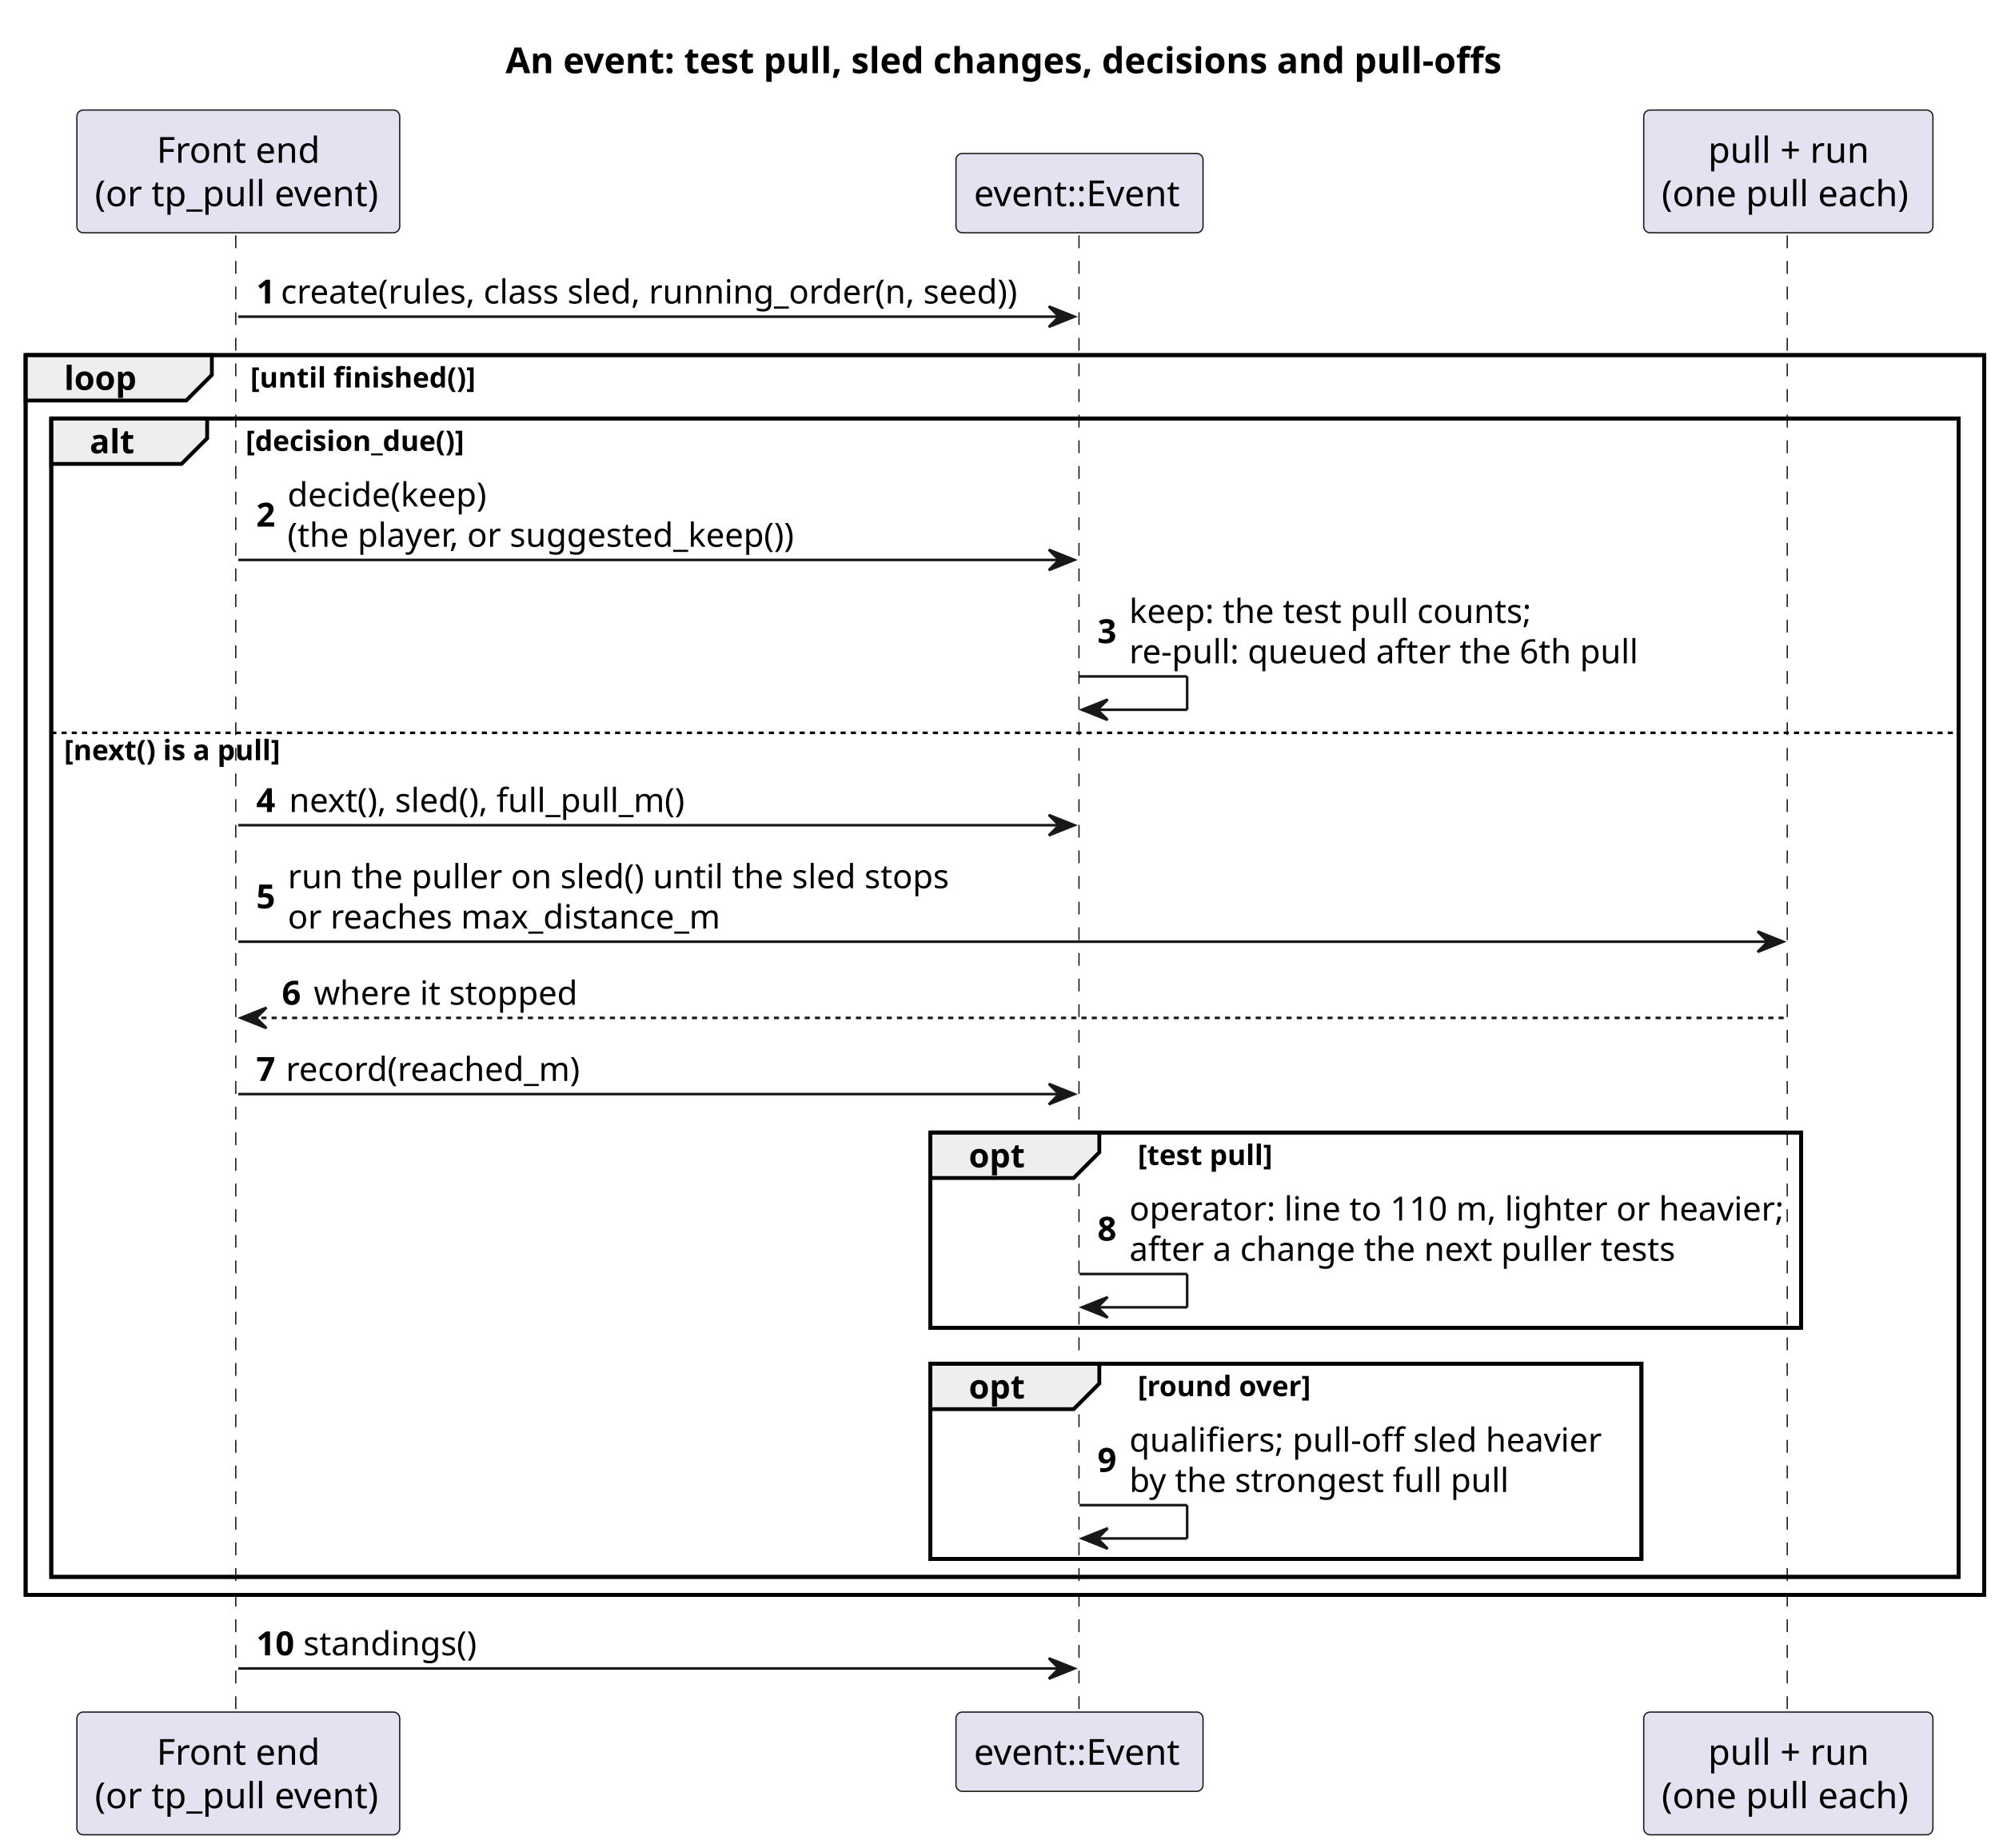
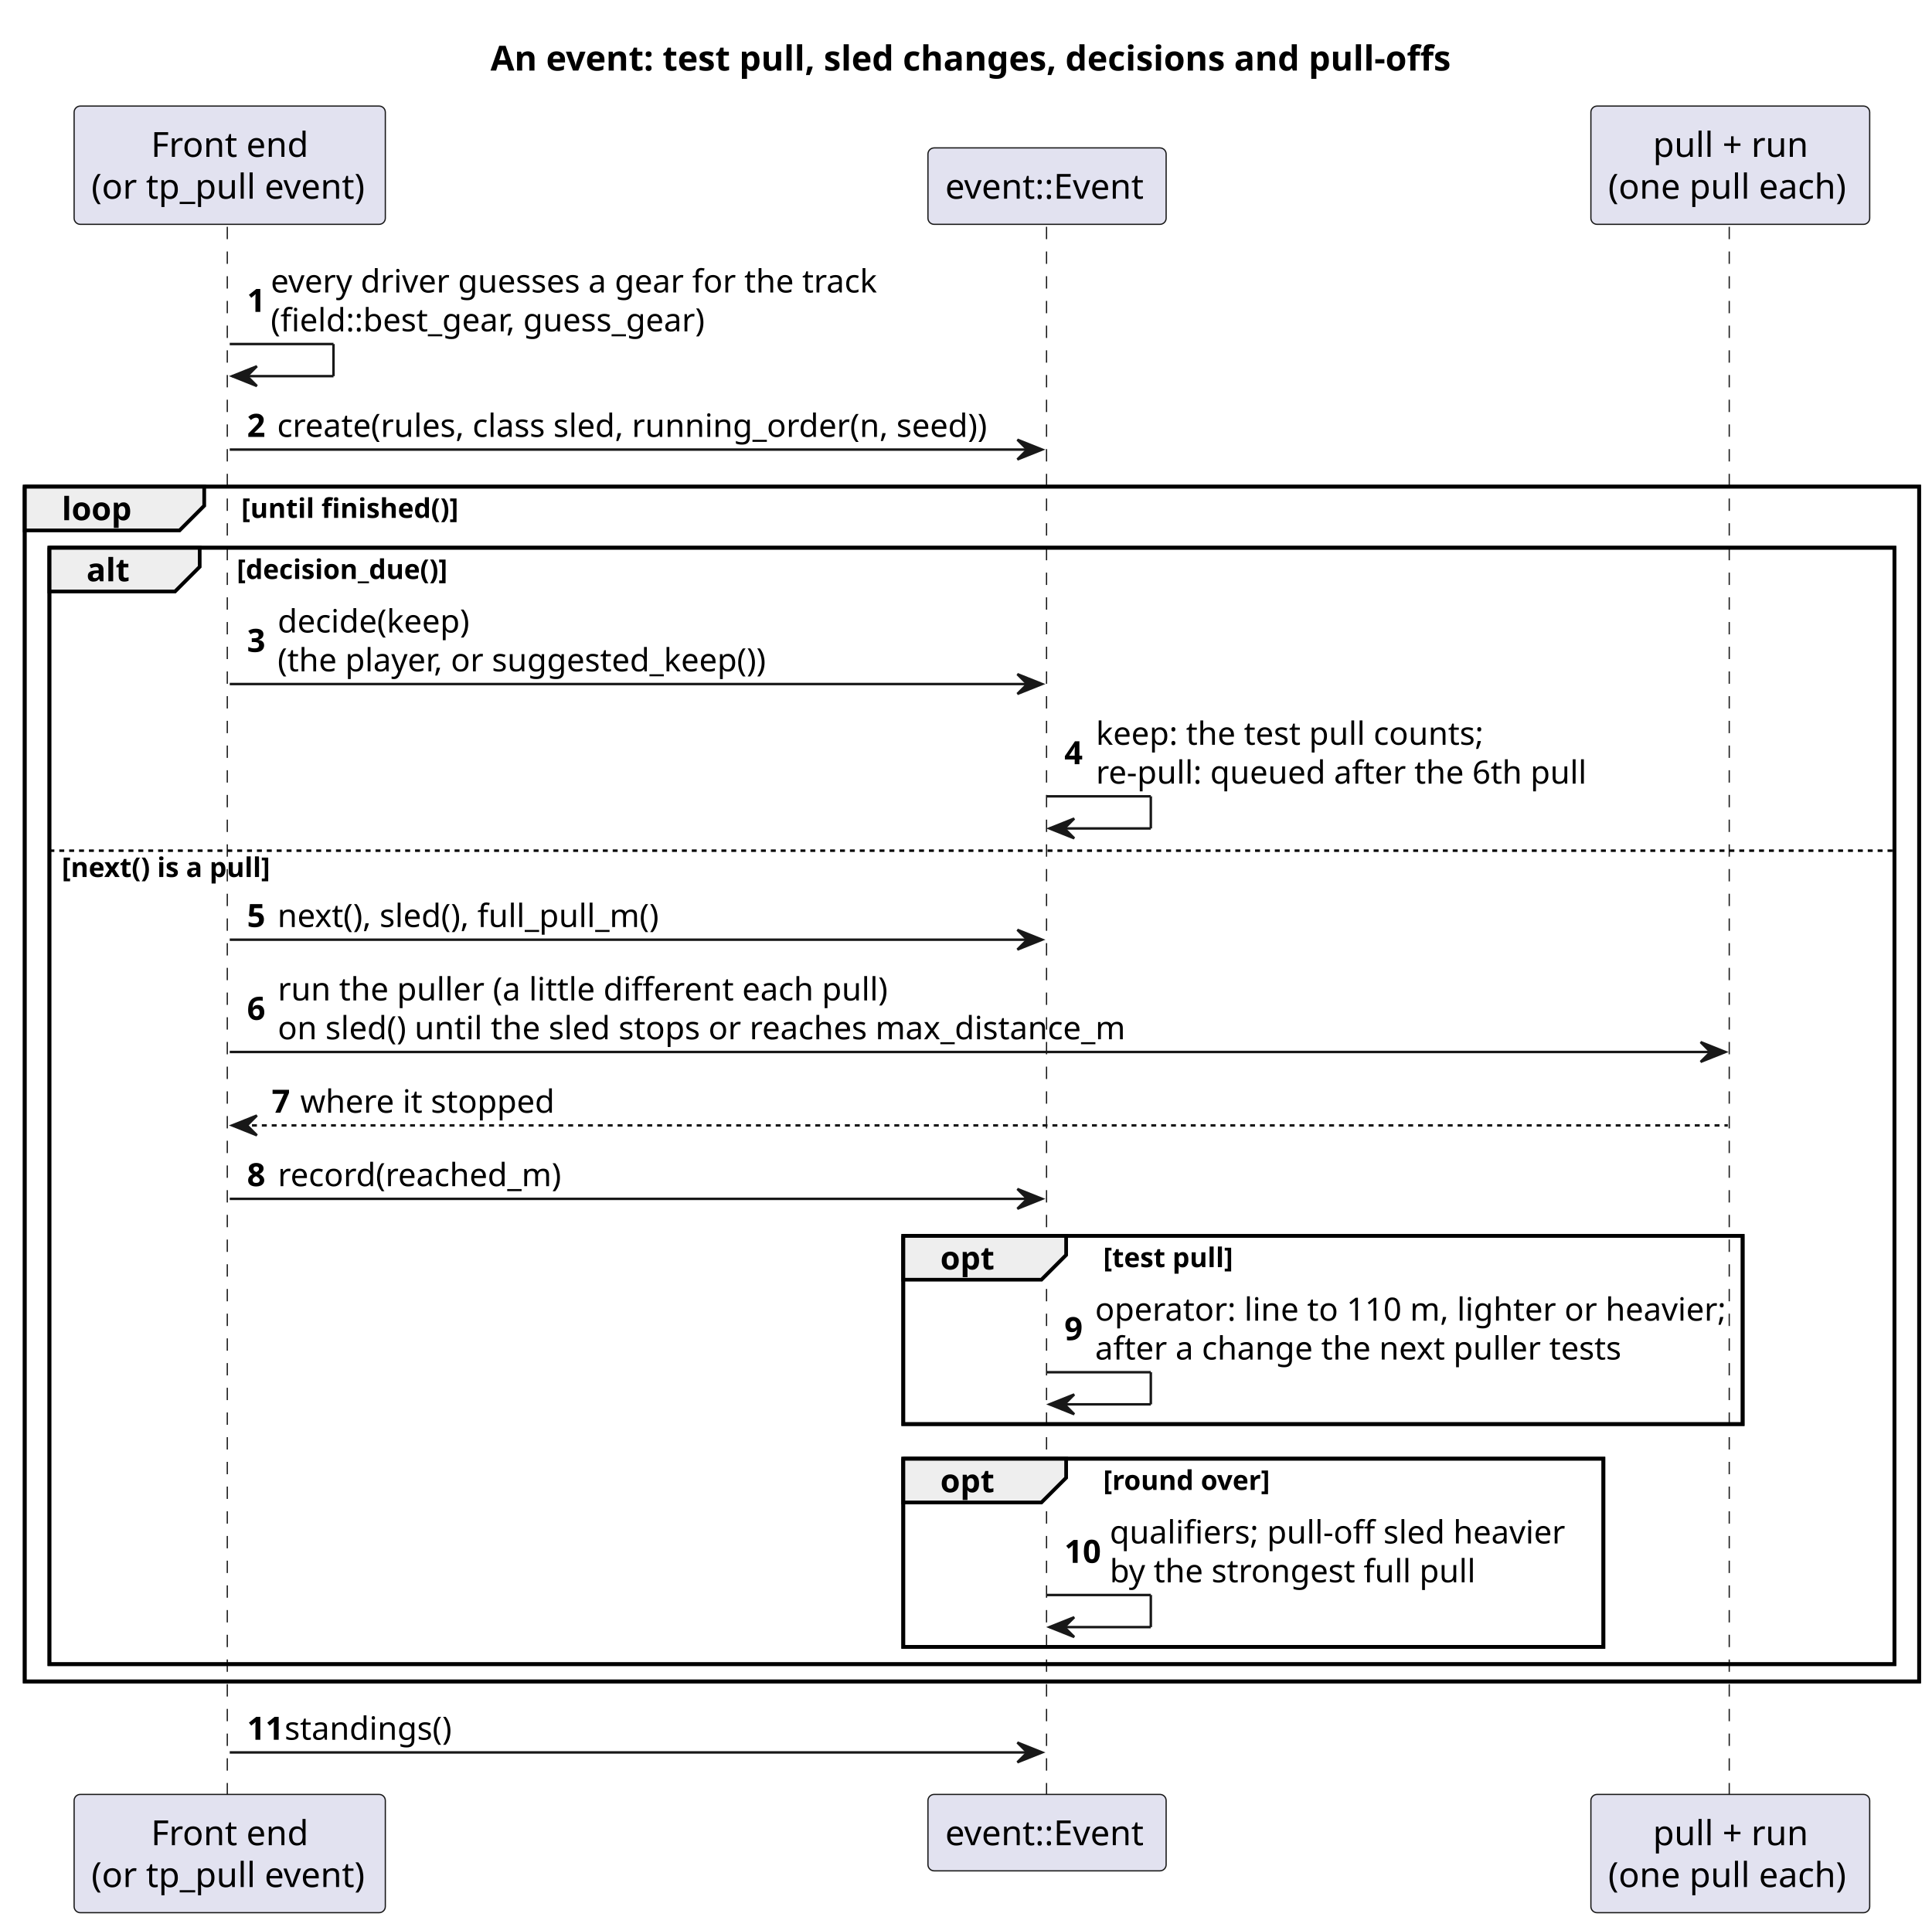
- <svg xmlns="http://www.w3.org/2000/svg" contentStyleType="text/css" height="721px" preserveAspectRatio="none" style="width:780px;height:721px;background:#FFFFFF;" version="1.1" viewBox="0 0 780 721" width="780px" zoomAndPan="magnify">
+ <svg xmlns="http://www.w3.org/2000/svg" contentStyleType="text/css" height="780px" preserveAspectRatio="none" style="width:782px;height:780px;background:#FFFFFF;" version="1.1" viewBox="0 0 782 780" width="782px" zoomAndPan="magnify">
  <defs />
  <g>
-     <text fill="#000000" font-family="sans-serif" font-size="14" font-weight="bold" lengthAdjust="spacing" textLength="388.712" x="197.252" y="28.562">An event: test pull, sled changes, decisions and pull-offs</text>
-     <rect fill="none" height="483.711" style="stroke:#000000;stroke-width:1.5;" width="764.216" x="10" y="138.548" />
-     <rect fill="none" height="451.981" style="stroke:#000000;stroke-width:1.5;" width="744.216" x="20" y="163.277" />
-     <rect fill="none" height="76.189" style="stroke:#000000;stroke-width:1.5;" width="339.775" x="363.017" y="441.882" />
-     <rect fill="none" height="76.189" style="stroke:#000000;stroke-width:1.5;" width="277.46" x="363.017" y="532.07" />
-     <line style="stroke:#181818;stroke-width:0.5;stroke-dasharray:5.0,5.0;" x1="92" x2="92" y1="91.818" y2="668.988" />
-     <line style="stroke:#181818;stroke-width:0.5;stroke-dasharray:5.0,5.0;" x1="421.017" x2="421.017" y1="91.818" y2="668.988" />
-     <line style="stroke:#181818;stroke-width:0.5;stroke-dasharray:5.0,5.0;" x1="697.369" x2="697.369" y1="91.818" y2="668.988" />
+     <text fill="#000000" font-family="sans-serif" font-size="14" font-weight="bold" lengthAdjust="spacing" textLength="388.712" x="198.534" y="28.562">An event: test pull, sled changes, decisions and pull-offs</text>
+     <rect fill="none" height="483.711" style="stroke:#000000;stroke-width:1.5;" width="766.781" x="10" y="197.007" />
+     <rect fill="none" height="451.981" style="stroke:#000000;stroke-width:1.5;" width="746.781" x="20" y="221.736" />
+     <rect fill="none" height="76.189" style="stroke:#000000;stroke-width:1.5;" width="339.756" x="365.601" y="500.341" />
+     <rect fill="none" height="76.189" style="stroke:#000000;stroke-width:1.5;" width="283.389" x="365.601" y="590.529" />
+     <line style="stroke:#181818;stroke-width:0.5;stroke-dasharray:5.0,5.0;" x1="92" x2="92" y1="91.818" y2="727.447" />
+     <line style="stroke:#181818;stroke-width:0.5;stroke-dasharray:5.0,5.0;" x1="423.601" x2="423.601" y1="91.818" y2="727.447" />
+     <line style="stroke:#181818;stroke-width:0.5;stroke-dasharray:5.0,5.0;" x1="699.933" x2="699.933" y1="91.818" y2="727.447" />
    <rect fill="#E2E2F0" height="47.879" rx="2.5" ry="2.5" style="stroke:#181818;stroke-width:0.5;" width="125.966" x="30" y="42.94" />
    <text fill="#000000" font-family="sans-serif" font-size="14" lengthAdjust="spacing" textLength="63.725" x="61.121" y="63.502">Front end</text>
    <text fill="#000000" font-family="sans-serif" font-size="14" lengthAdjust="spacing" textLength="111.966" x="37" y="80.441">(or tp_pull event)</text>
-     <rect fill="#E2E2F0" height="47.879" rx="2.5" ry="2.5" style="stroke:#181818;stroke-width:0.5;" width="125.966" x="30" y="667.988" />
-     <text fill="#000000" font-family="sans-serif" font-size="14" lengthAdjust="spacing" textLength="63.725" x="61.121" y="688.551">Front end</text>
-     <text fill="#000000" font-family="sans-serif" font-size="14" lengthAdjust="spacing" textLength="111.966" x="37" y="705.49">(or tp_pull event)</text>
-     <rect fill="#E2E2F0" height="30.939" rx="2.5" ry="2.5" style="stroke:#181818;stroke-width:0.5;" width="96.407" x="373.017" y="59.879" />
-     <text fill="#000000" font-family="sans-serif" font-size="14" lengthAdjust="spacing" textLength="82.407" x="380.017" y="80.441">event::Event</text>
-     <rect fill="#E2E2F0" height="30.939" rx="2.5" ry="2.5" style="stroke:#181818;stroke-width:0.5;" width="96.407" x="373.017" y="667.988" />
-     <text fill="#000000" font-family="sans-serif" font-size="14" lengthAdjust="spacing" textLength="82.407" x="380.017" y="688.551">event::Event</text>
-     <rect fill="#E2E2F0" height="47.879" rx="2.5" ry="2.5" style="stroke:#181818;stroke-width:0.5;" width="112.848" x="641.369" y="42.94" />
-     <text fill="#000000" font-family="sans-serif" font-size="14" lengthAdjust="spacing" textLength="62.59" x="666.498" y="63.502">pull + run</text>
-     <text fill="#000000" font-family="sans-serif" font-size="14" lengthAdjust="spacing" textLength="98.848" x="648.369" y="80.441">(one pull each)</text>
-     <rect fill="#E2E2F0" height="47.879" rx="2.5" ry="2.5" style="stroke:#181818;stroke-width:0.5;" width="112.848" x="641.369" y="667.988" />
-     <text fill="#000000" font-family="sans-serif" font-size="14" lengthAdjust="spacing" textLength="62.59" x="666.498" y="688.551">pull + run</text>
-     <text fill="#000000" font-family="sans-serif" font-size="14" lengthAdjust="spacing" textLength="98.848" x="648.369" y="705.49">(one pull each)</text>
-     <polygon fill="#181818" points="409.221,119.548,419.221,123.548,409.221,127.548,413.221,123.548" style="stroke:#181818;stroke-width:1.0;" />
-     <line style="stroke:#181818;stroke-width:1.0;" x1="92.983" x2="415.221" y1="123.548" y2="123.548" />
-     <text fill="#000000" font-family="sans-serif" font-size="13" font-weight="bold" lengthAdjust="spacing" textLength="5.605" x="99.983" y="118.412">1</text>
-     <text fill="#000000" font-family="sans-serif" font-size="13" lengthAdjust="spacing" textLength="294.633" x="109.588" y="118.412">create(rules, class sled, running_order(n, seed))</text>
-     <path d="M10,138.548 L82.663,138.548 L82.663,146.277 L72.663,156.277 L10,156.277 L10,138.548 " fill="#EEEEEE" style="stroke:#000000;stroke-width:1.5;" />
-     <rect fill="none" height="483.711" style="stroke:#000000;stroke-width:1.5;" width="764.216" x="10" y="138.548" />
-     <text fill="#000000" font-family="sans-serif" font-size="13" font-weight="bold" lengthAdjust="spacing" textLength="27.663" x="25" y="152.142">loop</text>
-     <text fill="#000000" font-family="sans-serif" font-size="11" font-weight="bold" lengthAdjust="spacing" textLength="86.561" x="97.663" y="151.204">[until finished()]</text>
-     <path d="M20,163.277 L80.831,163.277 L80.831,171.007 L70.831,181.007 L20,181.007 L20,163.277 " fill="#EEEEEE" style="stroke:#000000;stroke-width:1.5;" />
-     <rect fill="none" height="451.981" style="stroke:#000000;stroke-width:1.5;" width="744.216" x="20" y="163.277" />
-     <text fill="#000000" font-family="sans-serif" font-size="13" font-weight="bold" lengthAdjust="spacing" textLength="15.831" x="35" y="176.871">alt</text>
-     <text fill="#000000" font-family="sans-serif" font-size="11" font-weight="bold" lengthAdjust="spacing" textLength="87.834" x="95.831" y="175.934">[decision_due()]</text>
-     <polygon fill="#181818" points="409.221,214.466,419.221,218.466,409.221,222.466,413.221,218.466" style="stroke:#181818;stroke-width:1.0;" />
-     <line style="stroke:#181818;stroke-width:1.0;" x1="92.983" x2="415.221" y1="218.466" y2="218.466" />
-     <text fill="#000000" font-family="sans-serif" font-size="13" font-weight="bold" lengthAdjust="spacing" textLength="8.188" x="99.983" y="205.465">2</text>
-     <text fill="#000000" font-family="sans-serif" font-size="13" lengthAdjust="spacing" textLength="81.39" x="112.171" y="197.601">decide(keep)</text>
-     <text fill="#000000" font-family="sans-serif" font-size="13" lengthAdjust="spacing" textLength="204.985" x="112.171" y="213.33">(the player, or suggested_keep())</text>
-     <line style="stroke:#181818;stroke-width:1.0;" x1="421.221" x2="463.221" y1="263.925" y2="263.925" />
-     <line style="stroke:#181818;stroke-width:1.0;" x1="463.221" x2="463.221" y1="263.925" y2="276.925" />
-     <line style="stroke:#181818;stroke-width:1.0;" x1="422.221" x2="463.221" y1="276.925" y2="276.925" />
-     <polygon fill="#181818" points="432.221,272.925,422.221,276.925,432.221,280.925,428.221,276.925" style="stroke:#181818;stroke-width:1.0;" />
-     <text fill="#000000" font-family="sans-serif" font-size="13" font-weight="bold" lengthAdjust="spacing" textLength="8.392" x="428.221" y="250.924">3</text>
-     <text fill="#000000" font-family="sans-serif" font-size="13" lengthAdjust="spacing" textLength="158.66" x="440.612" y="243.06">keep: the test pull counts;</text>
-     <text fill="#000000" font-family="sans-serif" font-size="13" lengthAdjust="spacing" textLength="199.177" x="440.612" y="258.789">re-pull: queued after the 6th pull</text>
-     <line style="stroke:#000000;stroke-width:1.0;stroke-dasharray:2.0,2.0;" x1="20" x2="764.216" y1="285.925" y2="285.925" />
-     <text fill="#000000" font-family="sans-serif" font-size="11" font-weight="bold" lengthAdjust="spacing" textLength="83.483" x="25" y="296.581">[next() is a pull]</text>
-     <polygon fill="#181818" points="409.221,317.964,419.221,321.964,409.221,325.964,413.221,321.964" style="stroke:#181818;stroke-width:1.0;" />
-     <line style="stroke:#181818;stroke-width:1.0;" x1="92.983" x2="415.221" y1="321.964" y2="321.964" />
-     <text fill="#000000" font-family="sans-serif" font-size="13" font-weight="bold" lengthAdjust="spacing" textLength="8.791" x="99.983" y="316.828">4</text>
-     <text fill="#000000" font-family="sans-serif" font-size="13" lengthAdjust="spacing" textLength="159.396" x="112.774" y="316.828">next(), sled(), full_pull_m()</text>
-     <polygon fill="#181818" points="685.793,363.423,695.793,367.423,685.793,371.423,689.793,367.423" style="stroke:#181818;stroke-width:1.0;" />
-     <line style="stroke:#181818;stroke-width:1.0;" x1="92.983" x2="691.793" y1="367.423" y2="367.423" />
-     <text fill="#000000" font-family="sans-serif" font-size="13" font-weight="bold" lengthAdjust="spacing" textLength="8.309" x="99.983" y="354.422">5</text>
-     <text fill="#000000" font-family="sans-serif" font-size="13" lengthAdjust="spacing" textLength="258.673" x="112.292" y="346.558">run the puller on sled() until the sled stops</text>
-     <text fill="#000000" font-family="sans-serif" font-size="13" lengthAdjust="spacing" textLength="170.568" x="112.292" y="362.287">or reaches max_distance_m</text>
-     <polygon fill="#181818" points="103.983,393.152,93.983,397.152,103.983,401.152,99.983,397.152" style="stroke:#181818;stroke-width:1.0;" />
-     <line style="stroke:#181818;stroke-width:1.0;stroke-dasharray:2.0,2.0;" x1="97.983" x2="696.793" y1="397.152" y2="397.152" />
-     <text fill="#000000" font-family="sans-serif" font-size="13" font-weight="bold" lengthAdjust="spacing" textLength="8.442" x="109.983" y="392.017">6</text>
-     <text fill="#000000" font-family="sans-serif" font-size="13" lengthAdjust="spacing" textLength="103.46" x="122.425" y="392.017">where it stopped</text>
-     <polygon fill="#181818" points="409.221,422.882,419.221,426.882,409.221,430.882,413.221,426.882" style="stroke:#181818;stroke-width:1.0;" />
-     <line style="stroke:#181818;stroke-width:1.0;" x1="92.983" x2="415.221" y1="426.882" y2="426.882" />
-     <text fill="#000000" font-family="sans-serif" font-size="13" font-weight="bold" lengthAdjust="spacing" textLength="7.56" x="99.983" y="421.746">7</text>
-     <text fill="#000000" font-family="sans-serif" font-size="13" lengthAdjust="spacing" textLength="117.774" x="111.543" y="421.746">record(reached_m)</text>
-     <path d="M363.017,441.882 L428.945,441.882 L428.945,449.611 L418.945,459.611 L363.017,459.611 L363.017,441.882 " fill="#EEEEEE" style="stroke:#000000;stroke-width:1.5;" />
-     <rect fill="none" height="76.189" style="stroke:#000000;stroke-width:1.5;" width="339.775" x="363.017" y="441.882" />
-     <text fill="#000000" font-family="sans-serif" font-size="13" font-weight="bold" lengthAdjust="spacing" textLength="20.928" x="378.017" y="455.476">opt</text>
-     <text fill="#000000" font-family="sans-serif" font-size="11" font-weight="bold" lengthAdjust="spacing" textLength="51.412" x="443.945" y="454.538">[test pull]</text>
-     <line style="stroke:#181818;stroke-width:1.0;" x1="421.221" x2="463.221" y1="497.07" y2="497.07" />
-     <line style="stroke:#181818;stroke-width:1.0;" x1="463.221" x2="463.221" y1="497.07" y2="510.07" />
-     <line style="stroke:#181818;stroke-width:1.0;" x1="422.221" x2="463.221" y1="510.07" y2="510.07" />
-     <polygon fill="#181818" points="432.221,506.07,422.221,510.07,432.221,514.07,428.221,510.07" style="stroke:#181818;stroke-width:1.0;" />
-     <text fill="#000000" font-family="sans-serif" font-size="13" font-weight="bold" lengthAdjust="spacing" textLength="8.461" x="428.221" y="484.07">8</text>
-     <text fill="#000000" font-family="sans-serif" font-size="13" lengthAdjust="spacing" textLength="250.11" x="440.682" y="476.205">operator: line to 110 m, lighter or heavier;</text>
-     <text fill="#000000" font-family="sans-serif" font-size="13" lengthAdjust="spacing" textLength="214.075" x="440.682" y="491.935">after a change the next puller tests</text>
-     <path d="M363.017,532.07 L428.945,532.07 L428.945,539.8 L418.945,549.8 L363.017,549.8 L363.017,532.07 " fill="#EEEEEE" style="stroke:#000000;stroke-width:1.5;" />
-     <rect fill="none" height="76.189" style="stroke:#000000;stroke-width:1.5;" width="277.46" x="363.017" y="532.07" />
-     <text fill="#000000" font-family="sans-serif" font-size="13" font-weight="bold" lengthAdjust="spacing" textLength="20.928" x="378.017" y="545.664">opt</text>
-     <text fill="#000000" font-family="sans-serif" font-size="11" font-weight="bold" lengthAdjust="spacing" textLength="67.128" x="443.945" y="544.727">[round over]</text>
-     <line style="stroke:#181818;stroke-width:1.0;" x1="421.221" x2="463.221" y1="587.259" y2="587.259" />
-     <line style="stroke:#181818;stroke-width:1.0;" x1="463.221" x2="463.221" y1="587.259" y2="600.259" />
-     <line style="stroke:#181818;stroke-width:1.0;" x1="422.221" x2="463.221" y1="600.259" y2="600.259" />
-     <polygon fill="#181818" points="432.221,596.259,422.221,600.259,432.221,604.259,428.221,600.259" style="stroke:#181818;stroke-width:1.0;" />
-     <text fill="#000000" font-family="sans-serif" font-size="13" font-weight="bold" lengthAdjust="spacing" textLength="8.442" x="428.221" y="574.258">9</text>
-     <text fill="#000000" font-family="sans-serif" font-size="13" lengthAdjust="spacing" textLength="187.815" x="440.663" y="566.394">qualifiers; pull-off sled heavier</text>
-     <text fill="#000000" font-family="sans-serif" font-size="13" lengthAdjust="spacing" textLength="148.3" x="440.663" y="582.123">by the strongest full pull</text>
-     <polygon fill="#181818" points="409.221,646.988,419.221,650.988,409.221,654.988,413.221,650.988" style="stroke:#181818;stroke-width:1.0;" />
-     <line style="stroke:#181818;stroke-width:1.0;" x1="92.983" x2="415.221" y1="650.988" y2="650.988" />
-     <text fill="#000000" font-family="sans-serif" font-size="13" font-weight="bold" lengthAdjust="spacing" textLength="14.371" x="99.983" y="645.852">10</text>
-     <text fill="#000000" font-family="sans-serif" font-size="13" lengthAdjust="spacing" textLength="69.202" x="118.354" y="645.852">standings()</text>
+     <rect fill="#E2E2F0" height="47.879" rx="2.5" ry="2.5" style="stroke:#181818;stroke-width:0.5;" width="125.966" x="30" y="726.447" />
+     <text fill="#000000" font-family="sans-serif" font-size="14" lengthAdjust="spacing" textLength="63.725" x="61.121" y="747.01">Front end</text>
+     <text fill="#000000" font-family="sans-serif" font-size="14" lengthAdjust="spacing" textLength="111.966" x="37" y="763.949">(or tp_pull event)</text>
+     <rect fill="#E2E2F0" height="30.939" rx="2.5" ry="2.5" style="stroke:#181818;stroke-width:0.5;" width="96.407" x="375.601" y="59.879" />
+     <text fill="#000000" font-family="sans-serif" font-size="14" lengthAdjust="spacing" textLength="82.407" x="382.601" y="80.441">event::Event</text>
+     <rect fill="#E2E2F0" height="30.939" rx="2.5" ry="2.5" style="stroke:#181818;stroke-width:0.5;" width="96.407" x="375.601" y="726.447" />
+     <text fill="#000000" font-family="sans-serif" font-size="14" lengthAdjust="spacing" textLength="82.407" x="382.601" y="747.01">event::Event</text>
+     <rect fill="#E2E2F0" height="47.879" rx="2.5" ry="2.5" style="stroke:#181818;stroke-width:0.5;" width="112.848" x="643.933" y="42.94" />
+     <text fill="#000000" font-family="sans-serif" font-size="14" lengthAdjust="spacing" textLength="62.59" x="669.062" y="63.502">pull + run</text>
+     <text fill="#000000" font-family="sans-serif" font-size="14" lengthAdjust="spacing" textLength="98.848" x="650.933" y="80.441">(one pull each)</text>
+     <rect fill="#E2E2F0" height="47.879" rx="2.5" ry="2.5" style="stroke:#181818;stroke-width:0.5;" width="112.848" x="643.933" y="726.447" />
+     <text fill="#000000" font-family="sans-serif" font-size="14" lengthAdjust="spacing" textLength="62.59" x="669.062" y="747.01">pull + run</text>
+     <text fill="#000000" font-family="sans-serif" font-size="14" lengthAdjust="spacing" textLength="98.848" x="650.933" y="763.949">(one pull each)</text>
+     <line style="stroke:#181818;stroke-width:1.0;" x1="92.983" x2="134.983" y1="139.277" y2="139.277" />
+     <line style="stroke:#181818;stroke-width:1.0;" x1="134.983" x2="134.983" y1="139.277" y2="152.277" />
+     <line style="stroke:#181818;stroke-width:1.0;" x1="93.983" x2="134.983" y1="152.277" y2="152.277" />
+     <polygon fill="#181818" points="103.983,148.277,93.983,152.277,103.983,156.277,99.983,152.277" style="stroke:#181818;stroke-width:1.0;" />
+     <text fill="#000000" font-family="sans-serif" font-size="13" font-weight="bold" lengthAdjust="spacing" textLength="5.605" x="99.983" y="126.277">1</text>
+     <text fill="#000000" font-family="sans-serif" font-size="13" lengthAdjust="spacing" textLength="250.517" x="109.588" y="118.412">every driver guesses a gear for the track</text>
+     <text fill="#000000" font-family="sans-serif" font-size="13" lengthAdjust="spacing" textLength="181.987" x="109.588" y="134.142">(field::best_gear, guess_gear)</text>
+     <polygon fill="#181818" points="411.804,178.007,421.804,182.007,411.804,186.007,415.804,182.007" style="stroke:#181818;stroke-width:1.0;" />
+     <line style="stroke:#181818;stroke-width:1.0;" x1="92.983" x2="417.804" y1="182.007" y2="182.007" />
+     <text fill="#000000" font-family="sans-serif" font-size="13" font-weight="bold" lengthAdjust="spacing" textLength="8.188" x="99.983" y="176.871">2</text>
+     <text fill="#000000" font-family="sans-serif" font-size="13" lengthAdjust="spacing" textLength="294.633" x="112.171" y="176.871">create(rules, class sled, running_order(n, seed))</text>
+     <path d="M10,197.007 L82.663,197.007 L82.663,204.736 L72.663,214.736 L10,214.736 L10,197.007 " fill="#EEEEEE" style="stroke:#000000;stroke-width:1.5;" />
+     <rect fill="none" height="483.711" style="stroke:#000000;stroke-width:1.5;" width="766.781" x="10" y="197.007" />
+     <text fill="#000000" font-family="sans-serif" font-size="13" font-weight="bold" lengthAdjust="spacing" textLength="27.663" x="25" y="210.601">loop</text>
+     <text fill="#000000" font-family="sans-serif" font-size="11" font-weight="bold" lengthAdjust="spacing" textLength="86.561" x="97.663" y="209.663">[until finished()]</text>
+     <path d="M20,221.736 L80.831,221.736 L80.831,229.466 L70.831,239.466 L20,239.466 L20,221.736 " fill="#EEEEEE" style="stroke:#000000;stroke-width:1.5;" />
+     <rect fill="none" height="451.981" style="stroke:#000000;stroke-width:1.5;" width="746.781" x="20" y="221.736" />
+     <text fill="#000000" font-family="sans-serif" font-size="13" font-weight="bold" lengthAdjust="spacing" textLength="15.831" x="35" y="235.33">alt</text>
+     <text fill="#000000" font-family="sans-serif" font-size="11" font-weight="bold" lengthAdjust="spacing" textLength="87.834" x="95.831" y="234.393">[decision_due()]</text>
+     <polygon fill="#181818" points="411.804,272.925,421.804,276.925,411.804,280.925,415.804,276.925" style="stroke:#181818;stroke-width:1.0;" />
+     <line style="stroke:#181818;stroke-width:1.0;" x1="92.983" x2="417.804" y1="276.925" y2="276.925" />
+     <text fill="#000000" font-family="sans-serif" font-size="13" font-weight="bold" lengthAdjust="spacing" textLength="8.392" x="99.983" y="263.924">3</text>
+     <text fill="#000000" font-family="sans-serif" font-size="13" lengthAdjust="spacing" textLength="81.39" x="112.374" y="256.06">decide(keep)</text>
+     <text fill="#000000" font-family="sans-serif" font-size="13" lengthAdjust="spacing" textLength="204.985" x="112.374" y="271.789">(the player, or suggested_keep())</text>
+     <line style="stroke:#181818;stroke-width:1.0;" x1="423.804" x2="465.804" y1="322.384" y2="322.384" />
+     <line style="stroke:#181818;stroke-width:1.0;" x1="465.804" x2="465.804" y1="322.384" y2="335.384" />
+     <line style="stroke:#181818;stroke-width:1.0;" x1="424.804" x2="465.804" y1="335.384" y2="335.384" />
+     <polygon fill="#181818" points="434.804,331.384,424.804,335.384,434.804,339.384,430.804,335.384" style="stroke:#181818;stroke-width:1.0;" />
+     <text fill="#000000" font-family="sans-serif" font-size="13" font-weight="bold" lengthAdjust="spacing" textLength="8.791" x="430.804" y="309.383">4</text>
+     <text fill="#000000" font-family="sans-serif" font-size="13" lengthAdjust="spacing" textLength="158.66" x="443.596" y="301.519">keep: the test pull counts;</text>
+     <text fill="#000000" font-family="sans-serif" font-size="13" lengthAdjust="spacing" textLength="199.177" x="443.596" y="317.248">re-pull: queued after the 6th pull</text>
+     <line style="stroke:#000000;stroke-width:1.0;stroke-dasharray:2.0,2.0;" x1="20" x2="766.781" y1="344.384" y2="344.384" />
+     <text fill="#000000" font-family="sans-serif" font-size="11" font-weight="bold" lengthAdjust="spacing" textLength="83.483" x="25" y="355.04">[next() is a pull]</text>
+     <polygon fill="#181818" points="411.804,376.423,421.804,380.423,411.804,384.423,415.804,380.423" style="stroke:#181818;stroke-width:1.0;" />
+     <line style="stroke:#181818;stroke-width:1.0;" x1="92.983" x2="417.804" y1="380.423" y2="380.423" />
+     <text fill="#000000" font-family="sans-serif" font-size="13" font-weight="bold" lengthAdjust="spacing" textLength="8.309" x="99.983" y="375.287">5</text>
+     <text fill="#000000" font-family="sans-serif" font-size="13" lengthAdjust="spacing" textLength="159.396" x="112.292" y="375.287">next(), sled(), full_pull_m()</text>
+     <polygon fill="#181818" points="688.357,421.882,698.357,425.882,688.357,429.882,692.357,425.882" style="stroke:#181818;stroke-width:1.0;" />
+     <line style="stroke:#181818;stroke-width:1.0;" x1="92.983" x2="694.357" y1="425.882" y2="425.882" />
+     <text fill="#000000" font-family="sans-serif" font-size="13" font-weight="bold" lengthAdjust="spacing" textLength="8.442" x="99.983" y="412.881">6</text>
+     <text fill="#000000" font-family="sans-serif" font-size="13" lengthAdjust="spacing" textLength="246.759" x="112.425" y="405.017">run the puller (a little different each pull)</text>
+     <text fill="#000000" font-family="sans-serif" font-size="13" lengthAdjust="spacing" textLength="347.731" x="112.425" y="420.746">on sled() until the sled stops or reaches max_distance_m</text>
+     <polygon fill="#181818" points="103.983,451.611,93.983,455.611,103.983,459.611,99.983,455.611" style="stroke:#181818;stroke-width:1.0;" />
+     <line style="stroke:#181818;stroke-width:1.0;stroke-dasharray:2.0,2.0;" x1="97.983" x2="699.357" y1="455.611" y2="455.611" />
+     <text fill="#000000" font-family="sans-serif" font-size="13" font-weight="bold" lengthAdjust="spacing" textLength="7.56" x="109.983" y="450.476">7</text>
+     <text fill="#000000" font-family="sans-serif" font-size="13" lengthAdjust="spacing" textLength="103.46" x="121.543" y="450.476">where it stopped</text>
+     <polygon fill="#181818" points="411.804,481.341,421.804,485.341,411.804,489.341,415.804,485.341" style="stroke:#181818;stroke-width:1.0;" />
+     <line style="stroke:#181818;stroke-width:1.0;" x1="92.983" x2="417.804" y1="485.341" y2="485.341" />
+     <text fill="#000000" font-family="sans-serif" font-size="13" font-weight="bold" lengthAdjust="spacing" textLength="8.461" x="99.983" y="480.205">8</text>
+     <text fill="#000000" font-family="sans-serif" font-size="13" lengthAdjust="spacing" textLength="117.774" x="112.444" y="480.205">record(reached_m)</text>
+     <path d="M365.601,500.341 L431.529,500.341 L431.529,508.07 L421.529,518.07 L365.601,518.07 L365.601,500.341 " fill="#EEEEEE" style="stroke:#000000;stroke-width:1.5;" />
+     <rect fill="none" height="76.189" style="stroke:#000000;stroke-width:1.5;" width="339.756" x="365.601" y="500.341" />
+     <text fill="#000000" font-family="sans-serif" font-size="13" font-weight="bold" lengthAdjust="spacing" textLength="20.928" x="380.601" y="513.935">opt</text>
+     <text fill="#000000" font-family="sans-serif" font-size="11" font-weight="bold" lengthAdjust="spacing" textLength="51.412" x="446.529" y="512.997">[test pull]</text>
+     <line style="stroke:#181818;stroke-width:1.0;" x1="423.804" x2="465.804" y1="555.529" y2="555.529" />
+     <line style="stroke:#181818;stroke-width:1.0;" x1="465.804" x2="465.804" y1="555.529" y2="568.529" />
+     <line style="stroke:#181818;stroke-width:1.0;" x1="424.804" x2="465.804" y1="568.529" y2="568.529" />
+     <polygon fill="#181818" points="434.804,564.529,424.804,568.529,434.804,572.529,430.804,568.529" style="stroke:#181818;stroke-width:1.0;" />
+     <text fill="#000000" font-family="sans-serif" font-size="13" font-weight="bold" lengthAdjust="spacing" textLength="8.442" x="430.804" y="542.529">9</text>
+     <text fill="#000000" font-family="sans-serif" font-size="13" lengthAdjust="spacing" textLength="250.11" x="443.247" y="534.664">operator: line to 110 m, lighter or heavier;</text>
+     <text fill="#000000" font-family="sans-serif" font-size="13" lengthAdjust="spacing" textLength="214.075" x="443.247" y="550.394">after a change the next puller tests</text>
+     <path d="M365.601,590.529 L431.529,590.529 L431.529,598.259 L421.529,608.259 L365.601,608.259 L365.601,590.529 " fill="#EEEEEE" style="stroke:#000000;stroke-width:1.5;" />
+     <rect fill="none" height="76.189" style="stroke:#000000;stroke-width:1.5;" width="283.389" x="365.601" y="590.529" />
+     <text fill="#000000" font-family="sans-serif" font-size="13" font-weight="bold" lengthAdjust="spacing" textLength="20.928" x="380.601" y="604.123">opt</text>
+     <text fill="#000000" font-family="sans-serif" font-size="11" font-weight="bold" lengthAdjust="spacing" textLength="67.128" x="446.529" y="603.186">[round over]</text>
+     <line style="stroke:#181818;stroke-width:1.0;" x1="423.804" x2="465.804" y1="645.718" y2="645.718" />
+     <line style="stroke:#181818;stroke-width:1.0;" x1="465.804" x2="465.804" y1="645.718" y2="658.718" />
+     <line style="stroke:#181818;stroke-width:1.0;" x1="424.804" x2="465.804" y1="658.718" y2="658.718" />
+     <polygon fill="#181818" points="434.804,654.718,424.804,658.718,434.804,662.718,430.804,658.718" style="stroke:#181818;stroke-width:1.0;" />
+     <text fill="#000000" font-family="sans-serif" font-size="13" font-weight="bold" lengthAdjust="spacing" textLength="14.371" x="430.804" y="632.717">10</text>
+     <text fill="#000000" font-family="sans-serif" font-size="13" lengthAdjust="spacing" textLength="187.815" x="449.175" y="624.852">qualifiers; pull-off sled heavier</text>
+     <text fill="#000000" font-family="sans-serif" font-size="13" lengthAdjust="spacing" textLength="148.3" x="449.175" y="640.582">by the strongest full pull</text>
+     <polygon fill="#181818" points="411.804,705.447,421.804,709.447,411.804,713.447,415.804,709.447" style="stroke:#181818;stroke-width:1.0;" />
+     <line style="stroke:#181818;stroke-width:1.0;" x1="92.983" x2="417.804" y1="709.447" y2="709.447" />
+     <text fill="#000000" font-family="sans-serif" font-size="13" font-weight="bold" lengthAdjust="spacing" textLength="11.21" x="99.983" y="704.312">11</text>
+     <text fill="#000000" font-family="sans-serif" font-size="13" lengthAdjust="spacing" textLength="69.202" x="115.193" y="704.312">standings()</text>
  </g>
</svg>
